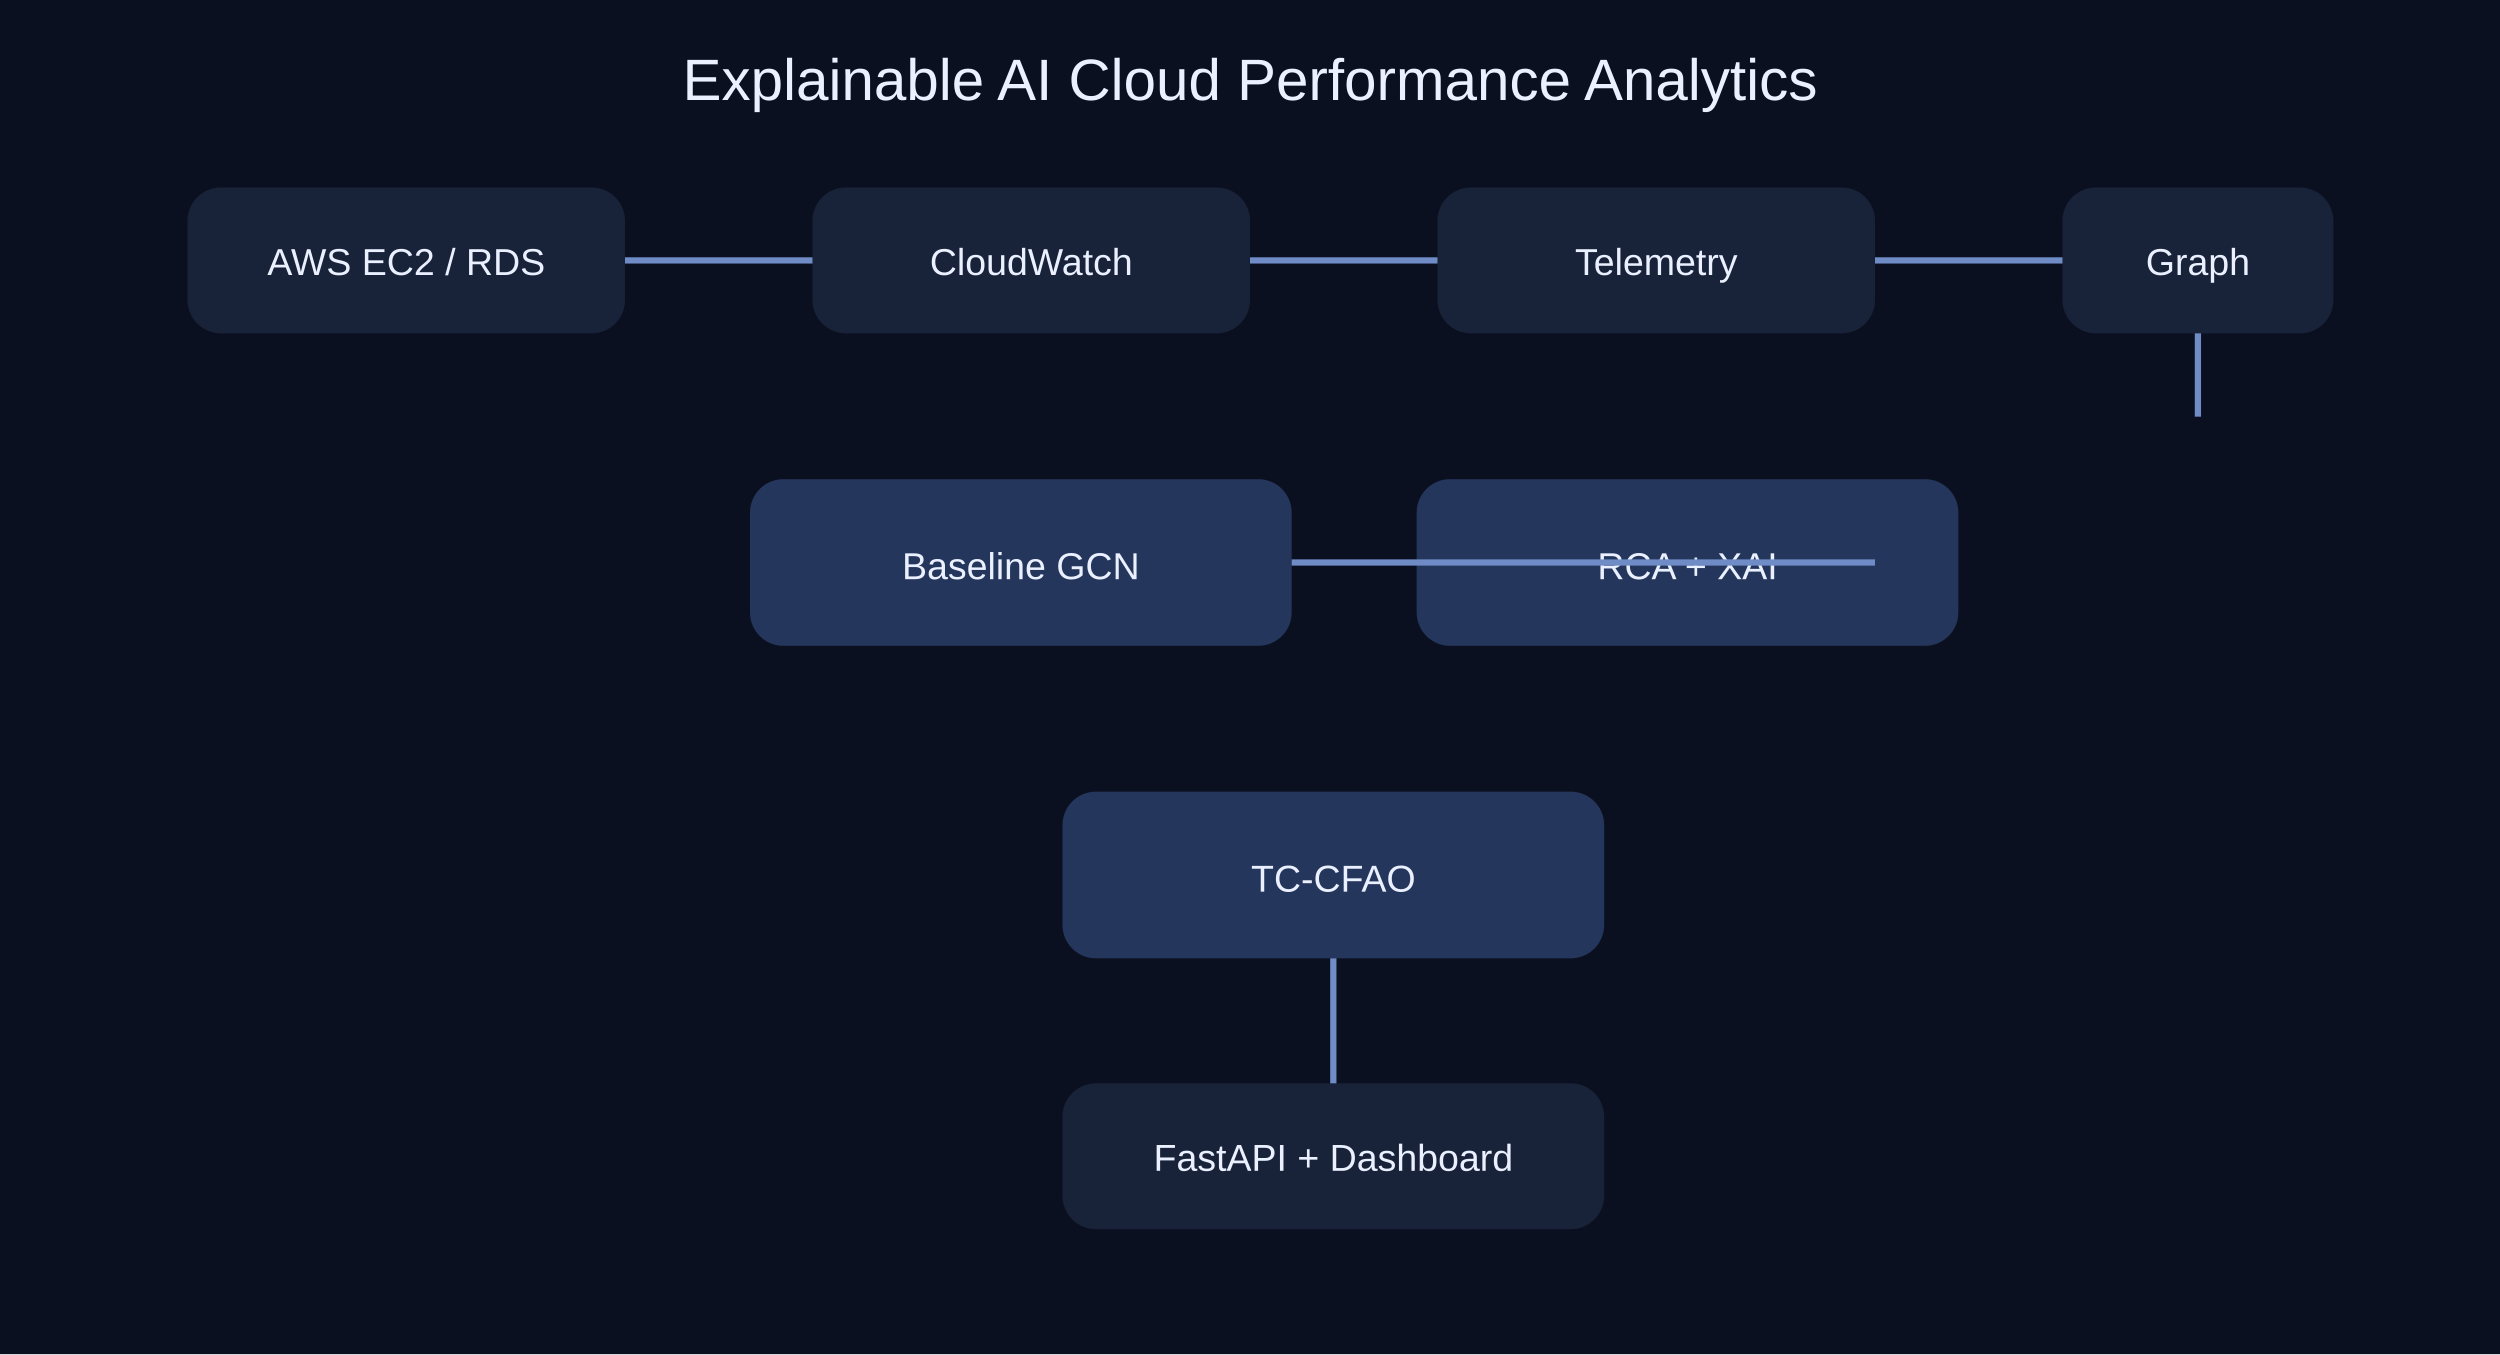
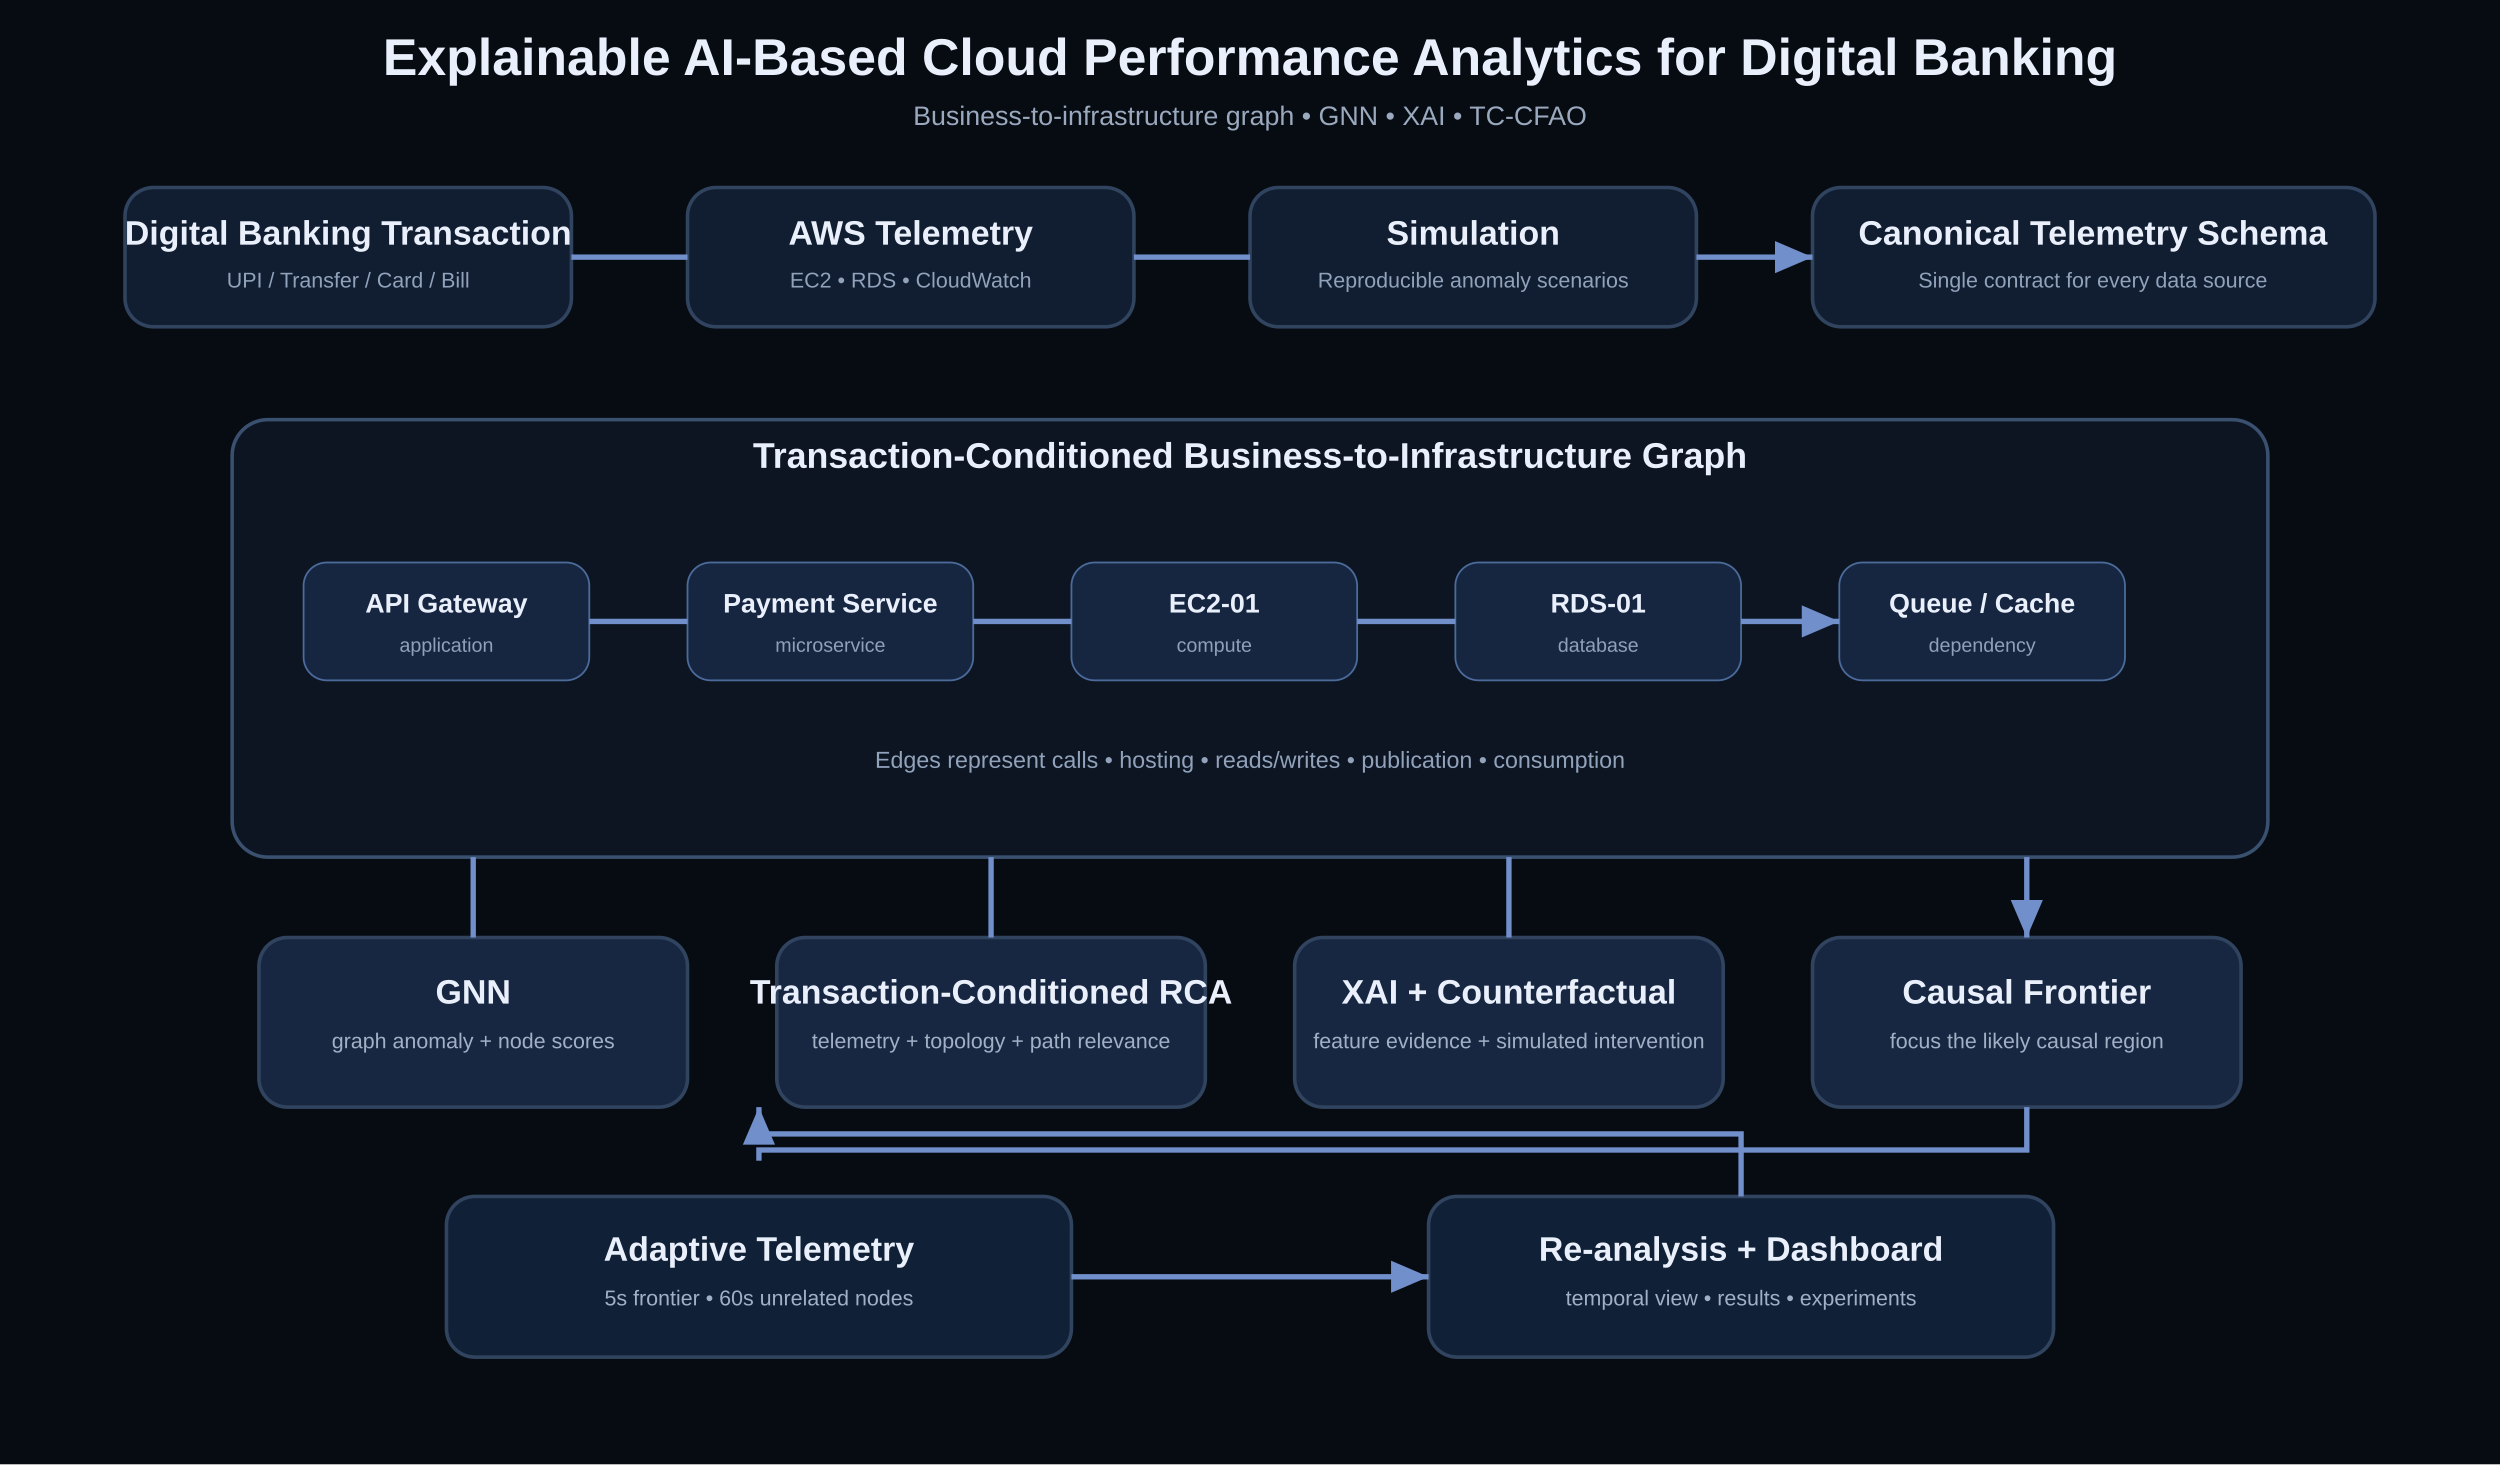
- <svg xmlns="http://www.w3.org/2000/svg" width="1200" height="650" viewBox="0 0 1200 650">
-   <rect width="1200" height="650" fill="#0b1020" />
-   <g font-family="Arial" text-anchor="middle" fill="#eaf0ff">
-     <text x="600" y="48" font-size="28">Explainable AI Cloud Performance Analytics</text>
-     <g font-size="18">
-       <rect x="90" y="90" width="210" height="70" rx="16" fill="#18233a" />
-       <text x="195" y="132">AWS EC2 / RDS</text>
-       <rect x="390" y="90" width="210" height="70" rx="16" fill="#18233a" />
-       <text x="495" y="132">CloudWatch</text>
-       <rect x="690" y="90" width="210" height="70" rx="16" fill="#18233a" />
-       <text x="795" y="132">Telemetry</text>
-       <rect x="990" y="90" width="130" height="70" rx="16" fill="#18233a" />
-       <text x="1055" y="132">Graph</text>
-       <rect x="360" y="230" width="260" height="80" rx="16" fill="#24365b" />
-       <text x="490" y="278">Baseline GCN</text>
-       <rect x="680" y="230" width="260" height="80" rx="16" fill="#24365b" />
-       <text x="810" y="278">RCA + XAI</text>
-       <rect x="510" y="380" width="260" height="80" rx="16" fill="#24365b" />
-       <text x="640" y="428">TC-CFAO</text>
-       <rect x="510" y="520" width="260" height="70" rx="16" fill="#18233a" />
-       <text x="640" y="562">FastAPI + Dashboard</text>
+ <svg xmlns="http://www.w3.org/2000/svg" width="1400" height="820" viewBox="0 0 1400 820">
+   <rect width="1400" height="820" fill="#070b12" />
+   <g font-family="Arial, sans-serif" fill="#eaf0fb">
+     <text x="700" y="42" text-anchor="middle" font-size="29" font-weight="700">Explainable AI-Based Cloud Performance Analytics for Digital Banking</text>
+     <text x="700" y="70" text-anchor="middle" font-size="15" fill="#9aa9be">Business-to-infrastructure graph • GNN • XAI • TC-CFAO</text>
+     <g stroke="#31445f" stroke-width="2">
+       <rect x="70" y="105" width="250" height="78" rx="16" fill="#111d30" />
+       <rect x="385" y="105" width="250" height="78" rx="16" fill="#111d30" />
+       <rect x="700" y="105" width="250" height="78" rx="16" fill="#111d30" />
+       <rect x="1015" y="105" width="315" height="78" rx="16" fill="#111d30" />
    </g>
-   </g>
-   <g stroke="#6f8cc7" stroke-width="3" fill="none">
-     <path d="M300 125h90M600 125h90M900 125h90M1055 160v40M900 270H620M680 270H620M640 460v60" />
+     <g text-anchor="middle">
+       <text x="195" y="137" font-size="19" font-weight="700">Digital Banking Transaction</text>
+       <text x="195" y="161" font-size="12" fill="#91a2bb">UPI / Transfer / Card / Bill</text>
+       <text x="510" y="137" font-size="19" font-weight="700">AWS Telemetry</text>
+       <text x="510" y="161" font-size="12" fill="#91a2bb">EC2 • RDS • CloudWatch</text>
+       <text x="825" y="137" font-size="19" font-weight="700">Simulation</text>
+       <text x="825" y="161" font-size="12" fill="#91a2bb">Reproducible anomaly scenarios</text>
+       <text x="1172" y="137" font-size="19" font-weight="700">Canonical Telemetry Schema</text>
+       <text x="1172" y="161" font-size="12" fill="#91a2bb">Single contract for every data source</text>
+     </g>
+     <path d="M320 144h65M635 144h65M950 144h65" stroke="#718fca" stroke-width="3" marker-end="url(#a)" />
+     <g stroke="#39506f" stroke-width="2">
+       <rect x="130" y="235" width="1140" height="245" rx="20" fill="#0d1523" />
+     </g>
+     <text x="700" y="262" text-anchor="middle" font-size="20" font-weight="700">Transaction-Conditioned Business-to-Infrastructure Graph</text>
+     <g>
+       <rect x="170" y="315" width="160" height="66" rx="13" fill="#162641" stroke="#4b6b9b" />
+       <rect x="385" y="315" width="160" height="66" rx="13" fill="#162641" stroke="#4b6b9b" />
+       <rect x="600" y="315" width="160" height="66" rx="13" fill="#162641" stroke="#4b6b9b" />
+       <rect x="815" y="315" width="160" height="66" rx="13" fill="#162641" stroke="#4b6b9b" />
+       <rect x="1030" y="315" width="160" height="66" rx="13" fill="#162641" stroke="#4b6b9b" />
+     </g>
+     <g text-anchor="middle" font-size="15">
+       <text x="250" y="343" font-weight="700">API Gateway</text>
+       <text x="250" y="365" font-size="11" fill="#8fa0b8">application</text>
+       <text x="465" y="343" font-weight="700">Payment Service</text>
+       <text x="465" y="365" font-size="11" fill="#8fa0b8">microservice</text>
+       <text x="680" y="343" font-weight="700">EC2-01</text>
+       <text x="680" y="365" font-size="11" fill="#8fa0b8">compute</text>
+       <text x="895" y="343" font-weight="700">RDS-01</text>
+       <text x="895" y="365" font-size="11" fill="#8fa0b8">database</text>
+       <text x="1110" y="343" font-weight="700">Queue / Cache</text>
+       <text x="1110" y="365" font-size="11" fill="#8fa0b8">dependency</text>
+     </g>
+     <path d="M330 348h55M545 348h55M760 348h55M975 348h55" stroke="#718fca" stroke-width="3" marker-end="url(#a)" />
+     <text x="700" y="430" text-anchor="middle" font-size="13" fill="#91a2bb">Edges represent calls • hosting • reads/writes • publication • consumption</text>
+     <g stroke="#31445f" stroke-width="2">
+       <rect x="145" y="525" width="240" height="95" rx="16" fill="#172741" />
+       <rect x="435" y="525" width="240" height="95" rx="16" fill="#172741" />
+       <rect x="725" y="525" width="240" height="95" rx="16" fill="#172741" />
+       <rect x="1015" y="525" width="240" height="95" rx="16" fill="#172741" />
+     </g>
+     <g text-anchor="middle">
+       <text x="265" y="562" font-size="19" font-weight="700">GNN</text>
+       <text x="265" y="587" font-size="12" fill="#a1b0c5">graph anomaly + node scores</text>
+       <text x="555" y="562" font-size="19" font-weight="700">Transaction-Conditioned RCA</text>
+       <text x="555" y="587" font-size="12" fill="#a1b0c5">telemetry + topology + path relevance</text>
+       <text x="845" y="562" font-size="19" font-weight="700">XAI + Counterfactual</text>
+       <text x="845" y="587" font-size="12" fill="#a1b0c5">feature evidence + simulated intervention</text>
+       <text x="1135" y="562" font-size="19" font-weight="700">Causal Frontier</text>
+       <text x="1135" y="587" font-size="12" fill="#a1b0c5">focus the likely causal region</text>
+     </g>
+     <path d="M265 480v45M555 480v45M845 480v45M1135 480v45" stroke="#718fca" stroke-width="3" marker-end="url(#a)" />
+     <g stroke="#31445f" stroke-width="2">
+       <rect x="250" y="670" width="350" height="90" rx="16" fill="#102037" />
+       <rect x="800" y="670" width="350" height="90" rx="16" fill="#102037" />
+     </g>
+     <g text-anchor="middle">
+       <text x="425" y="706" font-size="19" font-weight="700">Adaptive Telemetry</text>
+       <text x="425" y="731" font-size="12" fill="#a1b0c5">5s frontier • 60s unrelated nodes</text>
+       <text x="975" y="706" font-size="19" font-weight="700">Re-analysis + Dashboard</text>
+       <text x="975" y="731" font-size="12" fill="#a1b0c5">temporal view • results • experiments</text>
+     </g>
+     <path d="M1135 620v24H425v6M600 715h200" stroke="#718fca" stroke-width="3" fill="none" marker-end="url(#a)" />
+     <path d="M975 670V635H425V620" stroke="#718fca" stroke-width="3" fill="none" marker-end="url(#a)" />
+     <defs>
+       <marker id="a" markerWidth="9" markerHeight="9" refX="7" refY="3" orient="auto">
+         <path d="M0 0 L0 6 L7 3 z" fill="#718fca" />
+       </marker>
+     </defs>
  </g>
</svg>
